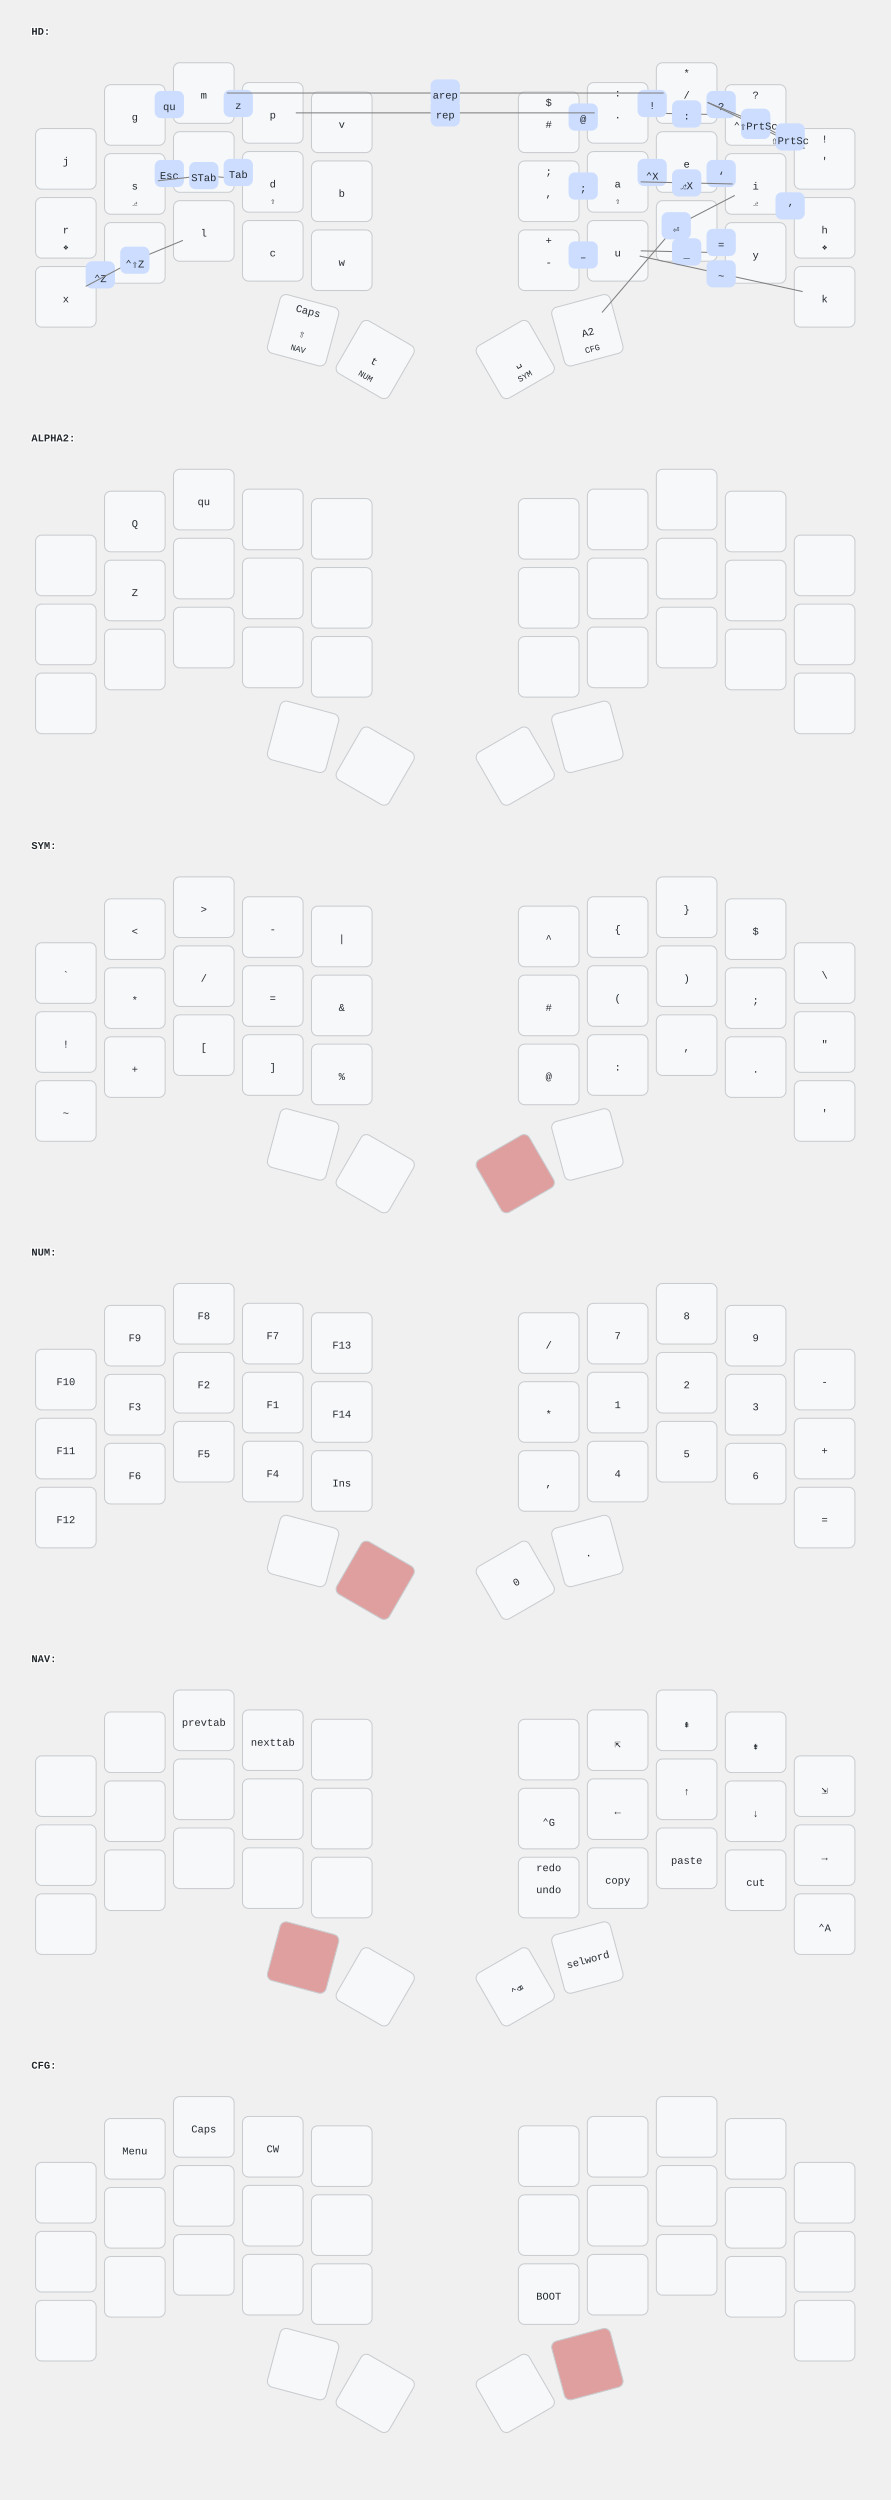
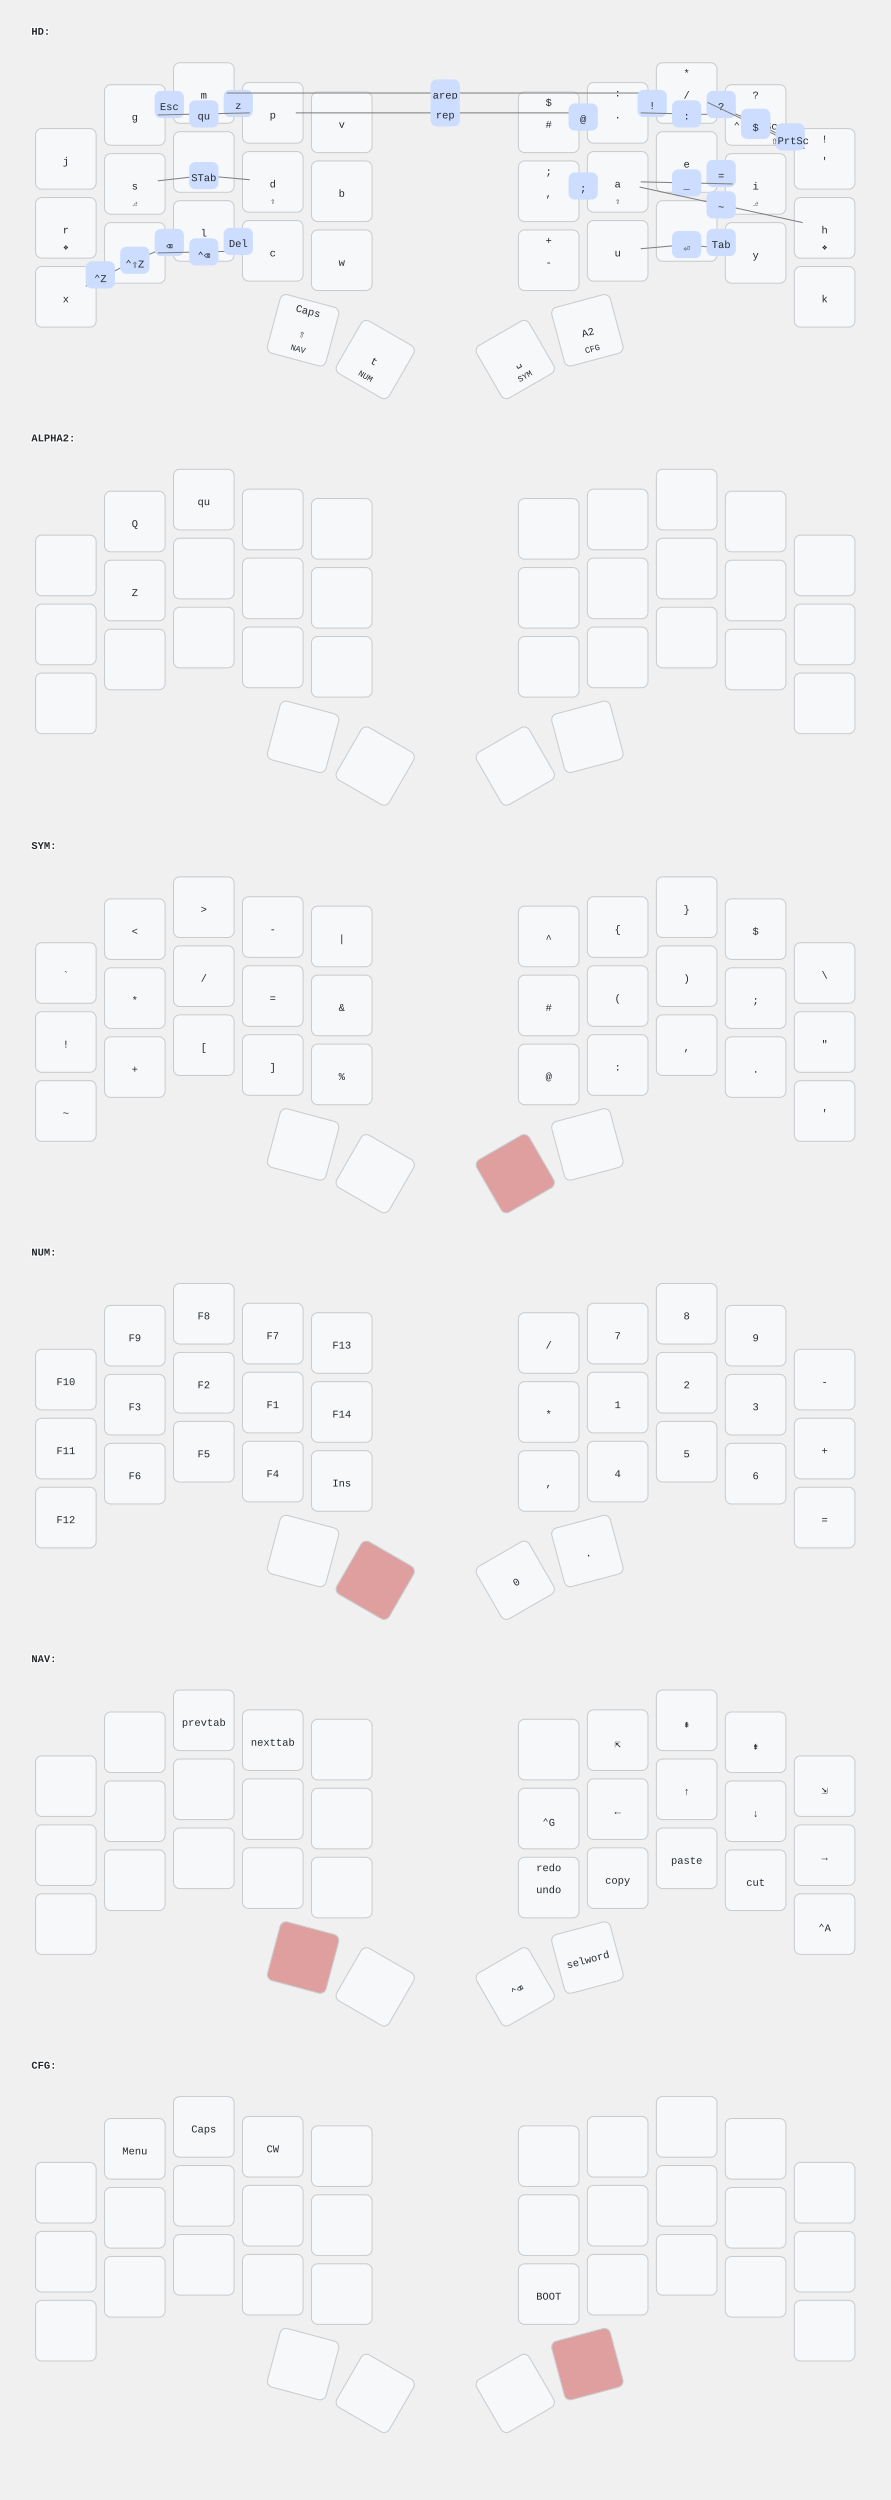
<svg xmlns="http://www.w3.org/2000/svg" width="852" height="2392" viewBox="0 0 852 2392" class="keymap">
  <style>/* inherit to force styles through use tags */
svg path {
    fill: inherit;
}

/* font and background color specifications */
svg.keymap {
    font-family: SFMono-Regular,Consolas,Liberation Mono,Menlo,monospace;
    font-size: 10px;
    font-kerning: normal;
    text-rendering: optimizeLegibility;
    fill: #24292e;
}

/* default key styling */
rect.key {
    fill: #f6f8fa;
    stroke: #c9cccf;
    stroke-width: 1;
}

/* default key side styling, only used is draw_key_sides is set */
rect.side {
    filter: brightness(90%);
}

/* color accent for combo boxes */
rect.combo, rect.combo-separate {
    fill: #cdf;
}

/* color accent for held keys */
rect.held, rect.combo.held {
    fill: #df9f9f;
}

/* color accent for ghost (optional) keys */
rect.ghost, rect.combo.ghost {
    stroke-dasharray: 4, 4;
    stroke-width: 2;
}

text {
    text-anchor: middle;
    dominant-baseline: hanging;
}

/* styling for layer labels */
text.label {
    font-weight: bold;
    text-anchor: start;
    stroke: white;
    stroke-width: 2;
    paint-order: stroke;
}

/* styling for combo tap, and key hold/shifted label text */
text.combo, text.hold, text.shifted {
    font-size: 10px;
}

/* styling for hold label text */
text.hold {
    font-size: 8px;
}

text.hold {
    text-anchor: middle;
    dominant-baseline: auto;
}

text.shifted {
    text-anchor: middle;
    dominant-baseline: hanging;
}

/* styling for hold/shifted label text in combo box */
text.combo.hold, text.combo.shifted {
    font-size: 8px;
}

/* lighter symbol for transparent keys */
text.trans {
    fill: #7b7e81;
}

/* styling for combo dendrons */
path.combo {
    stroke-width: 1;
    stroke: gray;
    fill: none;
}

/* Start Tabler Icons Cleanup */
/* cannot use height/width with glyphs */
.icon-tabler &gt; path {
    fill: inherit;
    stroke: inherit;
    stroke-width: 2;
}
/* hide tabler's default box */
.icon-tabler &gt; path[stroke="none"][fill="none"] {
    visibility: hidden;
}
/* End Tabler Icons Cleanup */
</style>
  <g transform="translate(30, 0)" class="layer-HD">
    <text x="0" y="28" class="label" id="HD">HD:</text>
    <g transform="translate(0, 56)">
      <g transform="translate(33, 96)" class="key keypos-0">
        <rect rx="6" ry="6" x="-29" y="-29" width="58" height="58" class="key" />
        <text x="0" y="0" class="key tap">j</text>
      </g>
      <g transform="translate(99, 54)" class="key keypos-1">
        <rect rx="6" ry="6" x="-29" y="-29" width="58" height="58" class="key" />
        <text x="0" y="0" class="key tap">g</text>
      </g>
      <g transform="translate(165, 33)" class="key keypos-2">
        <rect rx="6" ry="6" x="-29" y="-29" width="58" height="58" class="key" />
        <text x="0" y="0" class="key tap">m</text>
      </g>
      <g transform="translate(231, 52)" class="key keypos-3">
        <rect rx="6" ry="6" x="-29" y="-29" width="58" height="58" class="key" />
        <text x="0" y="0" class="key tap">p</text>
      </g>
      <g transform="translate(297, 61)" class="key keypos-4">
        <rect rx="6" ry="6" x="-29" y="-29" width="58" height="58" class="key" />
        <text x="0" y="0" class="key tap">v</text>
      </g>
      <g transform="translate(495, 61)" class="key keypos-5">
        <rect rx="6" ry="6" x="-29" y="-29" width="58" height="58" class="key" />
        <text x="0" y="0" class="key tap">#</text>
        <text x="0" y="-21" class="key shifted">$</text>
      </g>
      <g transform="translate(561, 52)" class="key keypos-6">
        <rect rx="6" ry="6" x="-29" y="-29" width="58" height="58" class="key" />
        <text x="0" y="0" class="key tap">.</text>
        <text x="0" y="-21" class="key shifted">:</text>
      </g>
      <g transform="translate(627, 33)" class="key keypos-7">
        <rect rx="6" ry="6" x="-29" y="-29" width="58" height="58" class="key" />
        <text x="0" y="0" class="key tap">/</text>
        <text x="0" y="-21" class="key shifted">*</text>
      </g>
      <g transform="translate(693, 54)" class="key keypos-8">
        <rect rx="6" ry="6" x="-29" y="-29" width="58" height="58" class="key" />
        <text x="0" y="0" class="key tap">"</text>
        <text x="0" y="-21" class="key shifted">?</text>
      </g>
      <g transform="translate(759, 96)" class="key keypos-9">
        <rect rx="6" ry="6" x="-29" y="-29" width="58" height="58" class="key" />
        <text x="0" y="0" class="key tap">'</text>
        <text x="0" y="-21" class="key shifted">!</text>
      </g>
      <g transform="translate(33, 162)" class="key keypos-10">
        <rect rx="6" ry="6" x="-29" y="-29" width="58" height="58" class="key" />
        <text x="0" y="0" class="key tap">r</text>
        <text x="0" y="21" class="key hold">❖</text>
      </g>
      <g transform="translate(99, 120)" class="key keypos-11">
        <rect rx="6" ry="6" x="-29" y="-29" width="58" height="58" class="key" />
        <text x="0" y="0" class="key tap">s</text>
        <text x="0" y="21" class="key hold">⎇</text>
      </g>
      <g transform="translate(165, 99)" class="key keypos-12">
        <rect rx="6" ry="6" x="-29" y="-29" width="58" height="58" class="key" />
        <text x="0" y="0" class="key tap">n</text>
        <text x="0" y="21" class="key hold">⌃</text>
      </g>
      <g transform="translate(231, 118)" class="key keypos-13">
        <rect rx="6" ry="6" x="-29" y="-29" width="58" height="58" class="key" />
        <text x="0" y="0" class="key tap">d</text>
        <text x="0" y="21" class="key hold">⇧</text>
      </g>
      <g transform="translate(297, 127)" class="key keypos-14">
        <rect rx="6" ry="6" x="-29" y="-29" width="58" height="58" class="key" />
        <text x="0" y="0" class="key tap">b</text>
      </g>
      <g transform="translate(495, 127)" class="key keypos-15">
        <rect rx="6" ry="6" x="-29" y="-29" width="58" height="58" class="key" />
        <text x="0" y="0" class="key tap">,</text>
        <text x="0" y="-21" class="key shifted">;</text>
      </g>
      <g transform="translate(561, 118)" class="key keypos-16">
        <rect rx="6" ry="6" x="-29" y="-29" width="58" height="58" class="key" />
        <text x="0" y="0" class="key tap">a</text>
        <text x="0" y="21" class="key hold">⇧</text>
      </g>
      <g transform="translate(627, 99)" class="key keypos-17">
        <rect rx="6" ry="6" x="-29" y="-29" width="58" height="58" class="key" />
        <text x="0" y="0" class="key tap">e</text>
        <text x="0" y="21" class="key hold">⌃</text>
      </g>
      <g transform="translate(693, 120)" class="key keypos-18">
        <rect rx="6" ry="6" x="-29" y="-29" width="58" height="58" class="key" />
        <text x="0" y="0" class="key tap">i</text>
        <text x="0" y="21" class="key hold">⎇</text>
      </g>
      <g transform="translate(759, 162)" class="key keypos-19">
        <rect rx="6" ry="6" x="-29" y="-29" width="58" height="58" class="key" />
        <text x="0" y="0" class="key tap">h</text>
        <text x="0" y="21" class="key hold">❖</text>
      </g>
      <g transform="translate(33, 228)" class="key keypos-20">
        <rect rx="6" ry="6" x="-29" y="-29" width="58" height="58" class="key" />
        <text x="0" y="0" class="key tap">x</text>
      </g>
      <g transform="translate(99, 186)" class="key keypos-21">
        <rect rx="6" ry="6" x="-29" y="-29" width="58" height="58" class="key" />
        <text x="0" y="0" class="key tap">f</text>
      </g>
      <g transform="translate(165, 165)" class="key keypos-22">
        <rect rx="6" ry="6" x="-29" y="-29" width="58" height="58" class="key" />
        <text x="0" y="0" class="key tap">l</text>
      </g>
      <g transform="translate(231, 184)" class="key keypos-23">
        <rect rx="6" ry="6" x="-29" y="-29" width="58" height="58" class="key" />
        <text x="0" y="0" class="key tap">c</text>
      </g>
      <g transform="translate(297, 193)" class="key keypos-24">
        <rect rx="6" ry="6" x="-29" y="-29" width="58" height="58" class="key" />
        <text x="0" y="0" class="key tap">w</text>
      </g>
      <g transform="translate(495, 193)" class="key keypos-25">
        <rect rx="6" ry="6" x="-29" y="-29" width="58" height="58" class="key" />
        <text x="0" y="0" class="key tap">-</text>
        <text x="0" y="-21" class="key shifted">+</text>
      </g>
      <g transform="translate(561, 184)" class="key keypos-26">
        <rect rx="6" ry="6" x="-29" y="-29" width="58" height="58" class="key" />
        <text x="0" y="0" class="key tap">u</text>
      </g>
      <g transform="translate(627, 165)" class="key keypos-27">
        <rect rx="6" ry="6" x="-29" y="-29" width="58" height="58" class="key" />
        <text x="0" y="0" class="key tap">o</text>
      </g>
      <g transform="translate(693, 186)" class="key keypos-28">
        <rect rx="6" ry="6" x="-29" y="-29" width="58" height="58" class="key" />
        <text x="0" y="0" class="key tap">y</text>
      </g>
      <g transform="translate(759, 228)" class="key keypos-29">
        <rect rx="6" ry="6" x="-29" y="-29" width="58" height="58" class="key" />
        <text x="0" y="0" class="key tap">k</text>
      </g>
      <g transform="translate(260, 260) rotate(15.0)" class="key keypos-30">
        <rect rx="6" ry="6" x="-29" y="-29" width="58" height="58" class="key" />
        <text x="0" y="0" class="key tap">⇧</text>
        <a href="#NAV">
          <text x="0" y="21" class="key hold layer-activator">NAV</text>
        </a>
        <text x="0" y="-21" class="key shifted">Caps</text>
      </g>
      <g transform="translate(329, 288) rotate(30.0)" class="key keypos-31">
        <rect rx="6" ry="6" x="-29" y="-29" width="58" height="58" class="key" />
        <text x="0" y="0" class="key tap">t</text>
        <a href="#NUM">
          <text x="0" y="21" class="key hold layer-activator">NUM</text>
        </a>
      </g>
      <g transform="translate(463, 288) rotate(-30.0)" class="key keypos-32">
        <rect rx="6" ry="6" x="-29" y="-29" width="58" height="58" class="key" />
        <text x="0" y="0" class="key tap">␣</text>
        <a href="#SYM">
          <text x="0" y="21" class="key hold layer-activator">SYM</text>
        </a>
      </g>
      <g transform="translate(532, 260) rotate(-15.0)" class="key keypos-33">
        <rect rx="6" ry="6" x="-29" y="-29" width="58" height="58" class="key" />
        <text x="0" y="0" class="key tap">A2</text>
        <a href="#CFG">
          <text x="0" y="21" class="key hold layer-activator">CFG</text>
        </a>
      </g>
      <g class="combo combopos-0">
-         <path d="M617,160 l56,-29" class="combo" />
-         <path d="M617,160 l-71,83" class="combo" />
-         <rect rx="6" ry="6" x="603" y="147" width="28" height="26" class="combo" />
-         <text x="617" y="160" class="combo tap">⏎</text>
+         <rect rx="6" ry="6" x="118" y="31" width="28" height="26" class="combo" />
+         <text x="132" y="44" class="combo tap">Esc</text>
      </g>
      <g class="combo combopos-1">
-         <rect rx="6" ry="6" x="118" y="31" width="28" height="26" class="combo" />
-         <text x="132" y="44" class="combo tap">qu</text>
-       </g>
-       <g class="combo combopos-2">
        <rect rx="6" ry="6" x="184" y="30" width="28" height="26" class="combo" />
        <text x="198" y="43" class="combo tap">z</text>
      </g>
+       <g class="combo combopos-2">
+         <path d="M165,53 l-44,1" class="combo" />
+         <path d="M165,53 l44,-1" class="combo" />
+         <rect rx="6" ry="6" x="151" y="40" width="28" height="26" class="combo" />
+         <text x="165" y="53" class="combo tap">qu</text>
+       </g>
      <g class="combo combopos-3">
-         <rect rx="6" ry="6" x="118" y="97" width="28" height="26" class="combo" />
-         <text x="132" y="110" class="combo tap">Esc</text>
+         <path d="M396,33 l-209,0" class="combo" />
+         <path d="M396,33 l209,0" class="combo" />
+         <rect rx="6" ry="6" x="382" y="20" width="28" height="26" class="combo" />
+         <text x="396" y="33" class="combo tap">arep</text>
      </g>
      <g class="combo combopos-4">
+         <path d="M396,52 l-143,0" class="combo" />
+         <path d="M396,52 l143,0" class="combo" />
+         <rect rx="6" ry="6" x="382" y="39" width="28" height="26" class="combo" />
+         <text x="396" y="52" class="combo tap">rep</text>
+       </g>
+       <g class="combo combopos-5">
+         <rect rx="6" ry="6" x="514" y="43" width="28" height="26" class="combo" />
+         <text x="528" y="56" class="combo tap">@</text>
+       </g>
+       <g class="combo combopos-6">
+         <rect rx="6" ry="6" x="580" y="30" width="28" height="26" class="combo" />
+         <text x="594" y="43" class="combo tap">!</text>
+       </g>
+       <g class="combo combopos-7">
+         <path d="M627,53 l-44,-1" class="combo" />
+         <path d="M627,53 l44,1" class="combo" />
+         <rect rx="6" ry="6" x="613" y="40" width="28" height="26" class="combo" />
+         <text x="627" y="53" class="combo tap">:</text>
+       </g>
+       <g class="combo combopos-8">
+         <path d="M693,61 l-46,-19" class="combo" />
+         <path d="M693,61 l47,25" class="combo" />
+         <rect rx="6" ry="6" x="679" y="48" width="28" height="26" class="combo" />
+         <text x="693" y="61" class="combo tap">⌃⇧PrtSc</text>
+       </g>
+       <g class="combo combopos-9">
+         <rect rx="6" ry="6" x="646" y="31" width="28" height="26" class="combo" />
+         <text x="660" y="44" class="combo tap">?</text>
+       </g>
+       <g class="combo combopos-10">
+         <path d="M693,64 l-46,-22" class="combo" />
+         <path d="M693,64 l46,22" class="combo" />
+         <rect rx="6" ry="6" x="679" y="51" width="28" height="26" class="combo" />
+         <text x="693" y="64" class="combo tap">$</text>
+       </g>
+       <g class="combo combopos-11">
+         <rect rx="6" ry="6" x="712" y="62" width="28" height="26" class="combo" />
+         <text x="726" y="75" class="combo tap">⇧PrtSc</text>
+       </g>
+       <g class="combo combopos-12">
        <path d="M165,112 l-44,5" class="combo" />
        <path d="M165,112 l44,4" class="combo" />
        <rect rx="6" ry="6" x="151" y="99" width="28" height="26" class="combo" />
        <text x="165" y="112" class="combo tap">STab</text>
      </g>
-       <g class="combo combopos-5">
-         <rect rx="6" ry="6" x="184" y="96" width="28" height="26" class="combo" />
-         <text x="198" y="109" class="combo tap">Tab</text>
-       </g>
-       <g class="combo combopos-6">
-         <path d="M627,185 l-44,-1" class="combo" />
-         <path d="M627,185 l44,1" class="combo" />
-         <rect rx="6" ry="6" x="613" y="172" width="28" height="26" class="combo" />
-         <text x="627" y="185" class="combo tap">_</text>
-       </g>
-       <g class="combo combopos-7">
-         <path d="M660,206 l-78,-17" class="combo" />
-         <path d="M660,206 l78,17" class="combo" />
-         <rect rx="6" ry="6" x="646" y="193" width="28" height="26" class="combo" />
-         <text x="660" y="206" class="combo tap">~</text>
-       </g>
-       <g class="combo combopos-8">
+       <g class="combo combopos-13">
        <rect rx="6" ry="6" x="514" y="109" width="28" height="26" class="combo" />
        <text x="528" y="122" class="combo tap">;</text>
      </g>
-       <g class="combo combopos-9">
-         <path d="M627,53 l-44,-1" class="combo" />
-         <path d="M627,53 l44,1" class="combo" />
-         <rect rx="6" ry="6" x="613" y="40" width="28" height="26" class="combo" />
-         <text x="627" y="53" class="combo tap">:</text>
-       </g>
-       <g class="combo combopos-10">
-         <rect rx="6" ry="6" x="580" y="30" width="28" height="26" class="combo" />
-         <text x="594" y="43" class="combo tap">!</text>
-       </g>
-       <g class="combo combopos-11">
-         <rect rx="6" ry="6" x="646" y="31" width="28" height="26" class="combo" />
-         <text x="660" y="44" class="combo tap">?</text>
-       </g>
-       <g class="combo combopos-12">
-         <path d="M693,64 l-46,-22" class="combo" />
-         <path d="M693,64 l46,22" class="combo" />
-         <rect rx="6" ry="6" x="679" y="51" width="28" height="26" class="combo" />
-         <text x="693" y="64" class="combo tap">$</text>
-       </g>
-       <g class="combo combopos-13">
-         <rect rx="6" ry="6" x="646" y="163" width="28" height="26" class="combo" />
-         <text x="660" y="176" class="combo tap">=</text>
-       </g>
      <g class="combo combopos-14">
-         <rect rx="6" ry="6" x="514" y="43" width="28" height="26" class="combo" />
-         <text x="528" y="56" class="combo tap">@</text>
+         <rect rx="6" ry="6" x="646" y="97" width="28" height="26" class="combo" />
+         <text x="660" y="110" class="combo tap">=</text>
      </g>
      <g class="combo combopos-15">
-         <rect rx="6" ry="6" x="514" y="175" width="28" height="26" class="combo" />
-         <text x="528" y="188" class="combo tap">–</text>
-       </g>
-       <g class="combo combopos-16">
-         <rect rx="6" ry="6" x="646" y="97" width="28" height="26" class="combo" />
-         <text x="660" y="110" class="combo tap">‘</text>
-       </g>
-       <g class="combo combopos-17">
-         <rect rx="6" ry="6" x="712" y="128" width="28" height="26" class="combo" />
-         <text x="726" y="141" class="combo tap">’</text>
-       </g>
-       <g class="combo combopos-18">
-         <path d="M396,52 l-143,0" class="combo" />
-         <path d="M396,52 l143,0" class="combo" />
-         <rect rx="6" ry="6" x="382" y="39" width="28" height="26" class="combo" />
-         <text x="396" y="52" class="combo tap">rep</text>
-       </g>
-       <g class="combo combopos-19">
-         <path d="M396,33 l-209,0" class="combo" />
-         <path d="M396,33 l209,0" class="combo" />
-         <rect rx="6" ry="6" x="382" y="20" width="28" height="26" class="combo" />
-         <text x="396" y="33" class="combo tap">arep</text>
-       </g>
-       <g class="combo combopos-20">
-         <rect rx="6" ry="6" x="580" y="96" width="28" height="26" class="combo" />
-         <text x="594" y="109" class="combo tap">⌃X</text>
-       </g>
-       <g class="combo combopos-21">
        <path d="M627,119 l-44,-1" class="combo" />
        <path d="M627,119 l44,1" class="combo" />
        <rect rx="6" ry="6" x="613" y="106" width="28" height="26" class="combo" />
-         <text x="627" y="119" class="combo tap">⎇X</text>
-       </g>
-       <g class="combo combopos-22">
-         <rect rx="6" ry="6" x="52" y="194" width="28" height="26" class="combo" />
-         <text x="66" y="207" class="combo tap">⌃Z</text>
-       </g>
-       <g class="combo combopos-23">
+         <text x="627" y="119" class="combo tap">_</text>
+       </g>
+       <g class="combo combopos-16">
+         <path d="M660,140 l-78,-17" class="combo" />
+         <path d="M660,140 l78,17" class="combo" />
+         <rect rx="6" ry="6" x="646" y="127" width="28" height="26" class="combo" />
+         <text x="660" y="140" class="combo tap">~</text>
+       </g>
+       <g class="combo combopos-17">
        <path d="M99,193 l-47,25" class="combo" />
        <path d="M99,193 l46,-19" class="combo" />
        <rect rx="6" ry="6" x="85" y="180" width="28" height="26" class="combo" />
        <text x="99" y="193" class="combo tap">⌃⇧Z</text>
      </g>
-       <g class="combo combopos-24">
-         <path d="M693,61 l-46,-19" class="combo" />
-         <path d="M693,61 l47,25" class="combo" />
-         <rect rx="6" ry="6" x="679" y="48" width="28" height="26" class="combo" />
-         <text x="693" y="61" class="combo tap">⌃⇧PrtSc</text>
-       </g>
-       <g class="combo combopos-25">
-         <rect rx="6" ry="6" x="712" y="62" width="28" height="26" class="combo" />
-         <text x="726" y="75" class="combo tap">⇧PrtSc</text>
+       <g class="combo combopos-18">
+         <rect rx="6" ry="6" x="52" y="194" width="28" height="26" class="combo" />
+         <text x="66" y="207" class="combo tap">⌃Z</text>
+       </g>
+       <g class="combo combopos-19">
+         <rect rx="6" ry="6" x="118" y="163" width="28" height="26" class="combo" />
+         <text x="132" y="176" class="combo tap">⌫</text>
+       </g>
+       <g class="combo combopos-20">
+         <path d="M165,185 l-44,1" class="combo" />
+         <path d="M165,185 l44,-1" class="combo" />
+         <rect rx="6" ry="6" x="151" y="172" width="28" height="26" class="combo" />
+         <text x="165" y="185" class="combo tap">⌃⌫</text>
+       </g>
+       <g class="combo combopos-21">
+         <rect rx="6" ry="6" x="184" y="162" width="28" height="26" class="combo" />
+         <text x="198" y="175" class="combo tap">Del</text>
+       </g>
+       <g class="combo combopos-22">
+         <path d="M627,178 l-44,4" class="combo" />
+         <path d="M627,178 l44,5" class="combo" />
+         <rect rx="6" ry="6" x="613" y="165" width="28" height="26" class="combo" />
+         <text x="627" y="178" class="combo tap">⏎</text>
+       </g>
+       <g class="combo combopos-23">
+         <rect rx="6" ry="6" x="646" y="163" width="28" height="26" class="combo" />
+         <text x="660" y="176" class="combo tap">Tab</text>
      </g>
    </g>
  </g>
  <g transform="translate(30, 389)" class="layer-ALPHA2">
    <text x="0" y="28" class="label" id="ALPHA2">ALPHA2:</text>
    <g transform="translate(0, 56)">
      <g transform="translate(33, 96)" class="key keypos-0">
        <rect rx="6" ry="6" x="-29" y="-29" width="58" height="58" class="key" />
      </g>
      <g transform="translate(99, 54)" class="key keypos-1">
        <rect rx="6" ry="6" x="-29" y="-29" width="58" height="58" class="key" />
        <text x="0" y="0" class="key tap">Q</text>
      </g>
      <g transform="translate(165, 33)" class="key keypos-2">
        <rect rx="6" ry="6" x="-29" y="-29" width="58" height="58" class="key" />
        <text x="0" y="0" class="key tap">qu</text>
      </g>
      <g transform="translate(231, 52)" class="key keypos-3">
        <rect rx="6" ry="6" x="-29" y="-29" width="58" height="58" class="key" />
      </g>
      <g transform="translate(297, 61)" class="key keypos-4">
        <rect rx="6" ry="6" x="-29" y="-29" width="58" height="58" class="key" />
      </g>
      <g transform="translate(495, 61)" class="key keypos-5">
        <rect rx="6" ry="6" x="-29" y="-29" width="58" height="58" class="key" />
      </g>
      <g transform="translate(561, 52)" class="key keypos-6">
        <rect rx="6" ry="6" x="-29" y="-29" width="58" height="58" class="key" />
      </g>
      <g transform="translate(627, 33)" class="key keypos-7">
        <rect rx="6" ry="6" x="-29" y="-29" width="58" height="58" class="key" />
      </g>
      <g transform="translate(693, 54)" class="key keypos-8">
        <rect rx="6" ry="6" x="-29" y="-29" width="58" height="58" class="key" />
      </g>
      <g transform="translate(759, 96)" class="key keypos-9">
        <rect rx="6" ry="6" x="-29" y="-29" width="58" height="58" class="key" />
      </g>
      <g transform="translate(33, 162)" class="key keypos-10">
        <rect rx="6" ry="6" x="-29" y="-29" width="58" height="58" class="key" />
      </g>
      <g transform="translate(99, 120)" class="key keypos-11">
        <rect rx="6" ry="6" x="-29" y="-29" width="58" height="58" class="key" />
        <text x="0" y="0" class="key tap">Z</text>
      </g>
      <g transform="translate(165, 99)" class="key keypos-12">
        <rect rx="6" ry="6" x="-29" y="-29" width="58" height="58" class="key" />
      </g>
      <g transform="translate(231, 118)" class="key keypos-13">
        <rect rx="6" ry="6" x="-29" y="-29" width="58" height="58" class="key" />
      </g>
      <g transform="translate(297, 127)" class="key keypos-14">
        <rect rx="6" ry="6" x="-29" y="-29" width="58" height="58" class="key" />
      </g>
      <g transform="translate(495, 127)" class="key keypos-15">
        <rect rx="6" ry="6" x="-29" y="-29" width="58" height="58" class="key" />
      </g>
      <g transform="translate(561, 118)" class="key keypos-16">
        <rect rx="6" ry="6" x="-29" y="-29" width="58" height="58" class="key" />
      </g>
      <g transform="translate(627, 99)" class="key keypos-17">
        <rect rx="6" ry="6" x="-29" y="-29" width="58" height="58" class="key" />
      </g>
      <g transform="translate(693, 120)" class="key keypos-18">
        <rect rx="6" ry="6" x="-29" y="-29" width="58" height="58" class="key" />
      </g>
      <g transform="translate(759, 162)" class="key keypos-19">
        <rect rx="6" ry="6" x="-29" y="-29" width="58" height="58" class="key" />
      </g>
      <g transform="translate(33, 228)" class="key keypos-20">
        <rect rx="6" ry="6" x="-29" y="-29" width="58" height="58" class="key" />
      </g>
      <g transform="translate(99, 186)" class="key keypos-21">
        <rect rx="6" ry="6" x="-29" y="-29" width="58" height="58" class="key" />
      </g>
      <g transform="translate(165, 165)" class="key keypos-22">
        <rect rx="6" ry="6" x="-29" y="-29" width="58" height="58" class="key" />
      </g>
      <g transform="translate(231, 184)" class="key keypos-23">
        <rect rx="6" ry="6" x="-29" y="-29" width="58" height="58" class="key" />
      </g>
      <g transform="translate(297, 193)" class="key keypos-24">
        <rect rx="6" ry="6" x="-29" y="-29" width="58" height="58" class="key" />
      </g>
      <g transform="translate(495, 193)" class="key keypos-25">
        <rect rx="6" ry="6" x="-29" y="-29" width="58" height="58" class="key" />
      </g>
      <g transform="translate(561, 184)" class="key keypos-26">
        <rect rx="6" ry="6" x="-29" y="-29" width="58" height="58" class="key" />
      </g>
      <g transform="translate(627, 165)" class="key keypos-27">
        <rect rx="6" ry="6" x="-29" y="-29" width="58" height="58" class="key" />
      </g>
      <g transform="translate(693, 186)" class="key keypos-28">
        <rect rx="6" ry="6" x="-29" y="-29" width="58" height="58" class="key" />
      </g>
      <g transform="translate(759, 228)" class="key keypos-29">
        <rect rx="6" ry="6" x="-29" y="-29" width="58" height="58" class="key" />
      </g>
      <g transform="translate(260, 260) rotate(15.0)" class="key keypos-30">
        <rect rx="6" ry="6" x="-29" y="-29" width="58" height="58" class="key" />
      </g>
      <g transform="translate(329, 288) rotate(30.0)" class="key keypos-31">
        <rect rx="6" ry="6" x="-29" y="-29" width="58" height="58" class="key" />
      </g>
      <g transform="translate(463, 288) rotate(-30.0)" class="key keypos-32">
        <rect rx="6" ry="6" x="-29" y="-29" width="58" height="58" class="key" />
      </g>
      <g transform="translate(532, 260) rotate(-15.0)" class="key keypos-33">
        <rect rx="6" ry="6" x="-29" y="-29" width="58" height="58" class="key" />
      </g>
    </g>
  </g>
  <g transform="translate(30, 779)" class="layer-SYM">
    <text x="0" y="28" class="label" id="SYM">SYM:</text>
    <g transform="translate(0, 56)">
      <g transform="translate(33, 96)" class="key keypos-0">
        <rect rx="6" ry="6" x="-29" y="-29" width="58" height="58" class="key" />
        <text x="0" y="0" class="key tap">`</text>
      </g>
      <g transform="translate(99, 54)" class="key keypos-1">
        <rect rx="6" ry="6" x="-29" y="-29" width="58" height="58" class="key" />
        <text x="0" y="0" class="key tap">&lt;</text>
      </g>
      <g transform="translate(165, 33)" class="key keypos-2">
        <rect rx="6" ry="6" x="-29" y="-29" width="58" height="58" class="key" />
        <text x="0" y="0" class="key tap">&gt;</text>
      </g>
      <g transform="translate(231, 52)" class="key keypos-3">
        <rect rx="6" ry="6" x="-29" y="-29" width="58" height="58" class="key" />
        <text x="0" y="0" class="key tap">-</text>
      </g>
      <g transform="translate(297, 61)" class="key keypos-4">
        <rect rx="6" ry="6" x="-29" y="-29" width="58" height="58" class="key" />
        <text x="0" y="0" class="key tap">|</text>
      </g>
      <g transform="translate(495, 61)" class="key keypos-5">
        <rect rx="6" ry="6" x="-29" y="-29" width="58" height="58" class="key" />
        <text x="0" y="0" class="key tap">^</text>
      </g>
      <g transform="translate(561, 52)" class="key keypos-6">
        <rect rx="6" ry="6" x="-29" y="-29" width="58" height="58" class="key" />
        <text x="0" y="0" class="key tap">{</text>
      </g>
      <g transform="translate(627, 33)" class="key keypos-7">
        <rect rx="6" ry="6" x="-29" y="-29" width="58" height="58" class="key" />
        <text x="0" y="0" class="key tap">}</text>
      </g>
      <g transform="translate(693, 54)" class="key keypos-8">
        <rect rx="6" ry="6" x="-29" y="-29" width="58" height="58" class="key" />
        <text x="0" y="0" class="key tap">$</text>
      </g>
      <g transform="translate(759, 96)" class="key keypos-9">
        <rect rx="6" ry="6" x="-29" y="-29" width="58" height="58" class="key" />
        <text x="0" y="0" class="key tap">\</text>
      </g>
      <g transform="translate(33, 162)" class="key keypos-10">
        <rect rx="6" ry="6" x="-29" y="-29" width="58" height="58" class="key" />
        <text x="0" y="0" class="key tap">!</text>
      </g>
      <g transform="translate(99, 120)" class="key keypos-11">
        <rect rx="6" ry="6" x="-29" y="-29" width="58" height="58" class="key" />
        <text x="0" y="0" class="key tap">*</text>
      </g>
      <g transform="translate(165, 99)" class="key keypos-12">
        <rect rx="6" ry="6" x="-29" y="-29" width="58" height="58" class="key" />
        <text x="0" y="0" class="key tap">/</text>
      </g>
      <g transform="translate(231, 118)" class="key keypos-13">
        <rect rx="6" ry="6" x="-29" y="-29" width="58" height="58" class="key" />
        <text x="0" y="0" class="key tap">=</text>
      </g>
      <g transform="translate(297, 127)" class="key keypos-14">
        <rect rx="6" ry="6" x="-29" y="-29" width="58" height="58" class="key" />
        <text x="0" y="0" class="key tap">&amp;</text>
      </g>
      <g transform="translate(495, 127)" class="key keypos-15">
        <rect rx="6" ry="6" x="-29" y="-29" width="58" height="58" class="key" />
        <text x="0" y="0" class="key tap">#</text>
      </g>
      <g transform="translate(561, 118)" class="key keypos-16">
        <rect rx="6" ry="6" x="-29" y="-29" width="58" height="58" class="key" />
        <text x="0" y="0" class="key tap">(</text>
      </g>
      <g transform="translate(627, 99)" class="key keypos-17">
        <rect rx="6" ry="6" x="-29" y="-29" width="58" height="58" class="key" />
        <text x="0" y="0" class="key tap">)</text>
      </g>
      <g transform="translate(693, 120)" class="key keypos-18">
        <rect rx="6" ry="6" x="-29" y="-29" width="58" height="58" class="key" />
        <text x="0" y="0" class="key tap">;</text>
      </g>
      <g transform="translate(759, 162)" class="key keypos-19">
        <rect rx="6" ry="6" x="-29" y="-29" width="58" height="58" class="key" />
        <text x="0" y="0" class="key tap">"</text>
      </g>
      <g transform="translate(33, 228)" class="key keypos-20">
        <rect rx="6" ry="6" x="-29" y="-29" width="58" height="58" class="key" />
        <text x="0" y="0" class="key tap">~</text>
      </g>
      <g transform="translate(99, 186)" class="key keypos-21">
        <rect rx="6" ry="6" x="-29" y="-29" width="58" height="58" class="key" />
        <text x="0" y="0" class="key tap">+</text>
      </g>
      <g transform="translate(165, 165)" class="key keypos-22">
        <rect rx="6" ry="6" x="-29" y="-29" width="58" height="58" class="key" />
        <text x="0" y="0" class="key tap">[</text>
      </g>
      <g transform="translate(231, 184)" class="key keypos-23">
        <rect rx="6" ry="6" x="-29" y="-29" width="58" height="58" class="key" />
        <text x="0" y="0" class="key tap">]</text>
      </g>
      <g transform="translate(297, 193)" class="key keypos-24">
        <rect rx="6" ry="6" x="-29" y="-29" width="58" height="58" class="key" />
        <text x="0" y="0" class="key tap">%</text>
      </g>
      <g transform="translate(495, 193)" class="key keypos-25">
        <rect rx="6" ry="6" x="-29" y="-29" width="58" height="58" class="key" />
        <text x="0" y="0" class="key tap">@</text>
      </g>
      <g transform="translate(561, 184)" class="key keypos-26">
        <rect rx="6" ry="6" x="-29" y="-29" width="58" height="58" class="key" />
        <text x="0" y="0" class="key tap">:</text>
      </g>
      <g transform="translate(627, 165)" class="key keypos-27">
        <rect rx="6" ry="6" x="-29" y="-29" width="58" height="58" class="key" />
        <text x="0" y="0" class="key tap">,</text>
      </g>
      <g transform="translate(693, 186)" class="key keypos-28">
        <rect rx="6" ry="6" x="-29" y="-29" width="58" height="58" class="key" />
        <text x="0" y="0" class="key tap">.</text>
      </g>
      <g transform="translate(759, 228)" class="key keypos-29">
        <rect rx="6" ry="6" x="-29" y="-29" width="58" height="58" class="key" />
        <text x="0" y="0" class="key tap">'</text>
      </g>
      <g transform="translate(260, 260) rotate(15.0)" class="key keypos-30">
        <rect rx="6" ry="6" x="-29" y="-29" width="58" height="58" class="key" />
      </g>
      <g transform="translate(329, 288) rotate(30.0)" class="key keypos-31">
        <rect rx="6" ry="6" x="-29" y="-29" width="58" height="58" class="key" />
      </g>
      <g transform="translate(463, 288) rotate(-30.0)" class="key held keypos-32">
        <rect rx="6" ry="6" x="-29" y="-29" width="58" height="58" class="key held" />
      </g>
      <g transform="translate(532, 260) rotate(-15.0)" class="key keypos-33">
        <rect rx="6" ry="6" x="-29" y="-29" width="58" height="58" class="key" />
      </g>
    </g>
  </g>
  <g transform="translate(30, 1168)" class="layer-NUM">
    <text x="0" y="28" class="label" id="NUM">NUM:</text>
    <g transform="translate(0, 56)">
      <g transform="translate(33, 96)" class="key keypos-0">
        <rect rx="6" ry="6" x="-29" y="-29" width="58" height="58" class="key" />
        <text x="0" y="0" class="key tap">F10</text>
      </g>
      <g transform="translate(99, 54)" class="key keypos-1">
        <rect rx="6" ry="6" x="-29" y="-29" width="58" height="58" class="key" />
        <text x="0" y="0" class="key tap">F9</text>
      </g>
      <g transform="translate(165, 33)" class="key keypos-2">
        <rect rx="6" ry="6" x="-29" y="-29" width="58" height="58" class="key" />
        <text x="0" y="0" class="key tap">F8</text>
      </g>
      <g transform="translate(231, 52)" class="key keypos-3">
        <rect rx="6" ry="6" x="-29" y="-29" width="58" height="58" class="key" />
        <text x="0" y="0" class="key tap">F7</text>
      </g>
      <g transform="translate(297, 61)" class="key keypos-4">
        <rect rx="6" ry="6" x="-29" y="-29" width="58" height="58" class="key" />
        <text x="0" y="0" class="key tap">F13</text>
      </g>
      <g transform="translate(495, 61)" class="key keypos-5">
        <rect rx="6" ry="6" x="-29" y="-29" width="58" height="58" class="key" />
        <text x="0" y="0" class="key tap">/</text>
      </g>
      <g transform="translate(561, 52)" class="key keypos-6">
        <rect rx="6" ry="6" x="-29" y="-29" width="58" height="58" class="key" />
        <text x="0" y="0" class="key tap">7</text>
      </g>
      <g transform="translate(627, 33)" class="key keypos-7">
        <rect rx="6" ry="6" x="-29" y="-29" width="58" height="58" class="key" />
        <text x="0" y="0" class="key tap">8</text>
      </g>
      <g transform="translate(693, 54)" class="key keypos-8">
        <rect rx="6" ry="6" x="-29" y="-29" width="58" height="58" class="key" />
        <text x="0" y="0" class="key tap">9</text>
      </g>
      <g transform="translate(759, 96)" class="key keypos-9">
        <rect rx="6" ry="6" x="-29" y="-29" width="58" height="58" class="key" />
        <text x="0" y="0" class="key tap">-</text>
      </g>
      <g transform="translate(33, 162)" class="key keypos-10">
        <rect rx="6" ry="6" x="-29" y="-29" width="58" height="58" class="key" />
        <text x="0" y="0" class="key tap">F11</text>
      </g>
      <g transform="translate(99, 120)" class="key keypos-11">
        <rect rx="6" ry="6" x="-29" y="-29" width="58" height="58" class="key" />
        <text x="0" y="0" class="key tap">F3</text>
      </g>
      <g transform="translate(165, 99)" class="key keypos-12">
        <rect rx="6" ry="6" x="-29" y="-29" width="58" height="58" class="key" />
        <text x="0" y="0" class="key tap">F2</text>
      </g>
      <g transform="translate(231, 118)" class="key keypos-13">
        <rect rx="6" ry="6" x="-29" y="-29" width="58" height="58" class="key" />
        <text x="0" y="0" class="key tap">F1</text>
      </g>
      <g transform="translate(297, 127)" class="key keypos-14">
        <rect rx="6" ry="6" x="-29" y="-29" width="58" height="58" class="key" />
        <text x="0" y="0" class="key tap">F14</text>
      </g>
      <g transform="translate(495, 127)" class="key keypos-15">
        <rect rx="6" ry="6" x="-29" y="-29" width="58" height="58" class="key" />
        <text x="0" y="0" class="key tap">*</text>
      </g>
      <g transform="translate(561, 118)" class="key keypos-16">
        <rect rx="6" ry="6" x="-29" y="-29" width="58" height="58" class="key" />
        <text x="0" y="0" class="key tap">1</text>
      </g>
      <g transform="translate(627, 99)" class="key keypos-17">
        <rect rx="6" ry="6" x="-29" y="-29" width="58" height="58" class="key" />
        <text x="0" y="0" class="key tap">2</text>
      </g>
      <g transform="translate(693, 120)" class="key keypos-18">
        <rect rx="6" ry="6" x="-29" y="-29" width="58" height="58" class="key" />
        <text x="0" y="0" class="key tap">3</text>
      </g>
      <g transform="translate(759, 162)" class="key keypos-19">
        <rect rx="6" ry="6" x="-29" y="-29" width="58" height="58" class="key" />
        <text x="0" y="0" class="key tap">+</text>
      </g>
      <g transform="translate(33, 228)" class="key keypos-20">
        <rect rx="6" ry="6" x="-29" y="-29" width="58" height="58" class="key" />
        <text x="0" y="0" class="key tap">F12</text>
      </g>
      <g transform="translate(99, 186)" class="key keypos-21">
        <rect rx="6" ry="6" x="-29" y="-29" width="58" height="58" class="key" />
        <text x="0" y="0" class="key tap">F6</text>
      </g>
      <g transform="translate(165, 165)" class="key keypos-22">
        <rect rx="6" ry="6" x="-29" y="-29" width="58" height="58" class="key" />
        <text x="0" y="0" class="key tap">F5</text>
      </g>
      <g transform="translate(231, 184)" class="key keypos-23">
        <rect rx="6" ry="6" x="-29" y="-29" width="58" height="58" class="key" />
        <text x="0" y="0" class="key tap">F4</text>
      </g>
      <g transform="translate(297, 193)" class="key keypos-24">
        <rect rx="6" ry="6" x="-29" y="-29" width="58" height="58" class="key" />
        <text x="0" y="0" class="key tap">Ins</text>
      </g>
      <g transform="translate(495, 193)" class="key keypos-25">
        <rect rx="6" ry="6" x="-29" y="-29" width="58" height="58" class="key" />
        <text x="0" y="0" class="key tap">,</text>
      </g>
      <g transform="translate(561, 184)" class="key keypos-26">
        <rect rx="6" ry="6" x="-29" y="-29" width="58" height="58" class="key" />
        <text x="0" y="0" class="key tap">4</text>
      </g>
      <g transform="translate(627, 165)" class="key keypos-27">
        <rect rx="6" ry="6" x="-29" y="-29" width="58" height="58" class="key" />
        <text x="0" y="0" class="key tap">5</text>
      </g>
      <g transform="translate(693, 186)" class="key keypos-28">
        <rect rx="6" ry="6" x="-29" y="-29" width="58" height="58" class="key" />
        <text x="0" y="0" class="key tap">6</text>
      </g>
      <g transform="translate(759, 228)" class="key keypos-29">
        <rect rx="6" ry="6" x="-29" y="-29" width="58" height="58" class="key" />
        <text x="0" y="0" class="key tap">=</text>
      </g>
      <g transform="translate(260, 260) rotate(15.0)" class="key keypos-30">
        <rect rx="6" ry="6" x="-29" y="-29" width="58" height="58" class="key" />
      </g>
      <g transform="translate(329, 288) rotate(30.0)" class="key held keypos-31">
        <rect rx="6" ry="6" x="-29" y="-29" width="58" height="58" class="key held" />
      </g>
      <g transform="translate(463, 288) rotate(-30.0)" class="key keypos-32">
        <rect rx="6" ry="6" x="-29" y="-29" width="58" height="58" class="key" />
        <text x="0" y="0" class="key tap">0</text>
      </g>
      <g transform="translate(532, 260) rotate(-15.0)" class="key keypos-33">
        <rect rx="6" ry="6" x="-29" y="-29" width="58" height="58" class="key" />
        <text x="0" y="0" class="key tap">.</text>
      </g>
    </g>
  </g>
  <g transform="translate(30, 1557)" class="layer-NAV">
    <text x="0" y="28" class="label" id="NAV">NAV:</text>
    <g transform="translate(0, 56)">
      <g transform="translate(33, 96)" class="key keypos-0">
        <rect rx="6" ry="6" x="-29" y="-29" width="58" height="58" class="key" />
      </g>
      <g transform="translate(99, 54)" class="key keypos-1">
        <rect rx="6" ry="6" x="-29" y="-29" width="58" height="58" class="key" />
      </g>
      <g transform="translate(165, 33)" class="key keypos-2">
        <rect rx="6" ry="6" x="-29" y="-29" width="58" height="58" class="key" />
        <text x="0" y="0" class="key tap">prevtab</text>
      </g>
      <g transform="translate(231, 52)" class="key keypos-3">
        <rect rx="6" ry="6" x="-29" y="-29" width="58" height="58" class="key" />
        <text x="0" y="0" class="key tap">nexttab</text>
      </g>
      <g transform="translate(297, 61)" class="key keypos-4">
        <rect rx="6" ry="6" x="-29" y="-29" width="58" height="58" class="key" />
      </g>
      <g transform="translate(495, 61)" class="key keypos-5">
        <rect rx="6" ry="6" x="-29" y="-29" width="58" height="58" class="key" />
      </g>
      <g transform="translate(561, 52)" class="key keypos-6">
        <rect rx="6" ry="6" x="-29" y="-29" width="58" height="58" class="key" />
        <text x="0" y="0" class="key tap">⇱</text>
      </g>
      <g transform="translate(627, 33)" class="key keypos-7">
        <rect rx="6" ry="6" x="-29" y="-29" width="58" height="58" class="key" />
        <text x="0" y="0" class="key tap">⇞</text>
      </g>
      <g transform="translate(693, 54)" class="key keypos-8">
        <rect rx="6" ry="6" x="-29" y="-29" width="58" height="58" class="key" />
        <text x="0" y="0" class="key tap">⇟</text>
      </g>
      <g transform="translate(759, 96)" class="key keypos-9">
        <rect rx="6" ry="6" x="-29" y="-29" width="58" height="58" class="key" />
        <text x="0" y="0" class="key tap">⇲</text>
      </g>
      <g transform="translate(33, 162)" class="key keypos-10">
        <rect rx="6" ry="6" x="-29" y="-29" width="58" height="58" class="key" />
      </g>
      <g transform="translate(99, 120)" class="key keypos-11">
        <rect rx="6" ry="6" x="-29" y="-29" width="58" height="58" class="key" />
      </g>
      <g transform="translate(165, 99)" class="key keypos-12">
        <rect rx="6" ry="6" x="-29" y="-29" width="58" height="58" class="key" />
      </g>
      <g transform="translate(231, 118)" class="key keypos-13">
        <rect rx="6" ry="6" x="-29" y="-29" width="58" height="58" class="key" />
      </g>
      <g transform="translate(297, 127)" class="key keypos-14">
        <rect rx="6" ry="6" x="-29" y="-29" width="58" height="58" class="key" />
      </g>
      <g transform="translate(495, 127)" class="key keypos-15">
        <rect rx="6" ry="6" x="-29" y="-29" width="58" height="58" class="key" />
        <text x="0" y="0" class="key tap">⌃G</text>
      </g>
      <g transform="translate(561, 118)" class="key keypos-16">
        <rect rx="6" ry="6" x="-29" y="-29" width="58" height="58" class="key" />
        <text x="0" y="0" class="key tap">←</text>
      </g>
      <g transform="translate(627, 99)" class="key keypos-17">
        <rect rx="6" ry="6" x="-29" y="-29" width="58" height="58" class="key" />
        <text x="0" y="0" class="key tap">↑</text>
      </g>
      <g transform="translate(693, 120)" class="key keypos-18">
        <rect rx="6" ry="6" x="-29" y="-29" width="58" height="58" class="key" />
        <text x="0" y="0" class="key tap">↓</text>
      </g>
      <g transform="translate(759, 162)" class="key keypos-19">
        <rect rx="6" ry="6" x="-29" y="-29" width="58" height="58" class="key" />
        <text x="0" y="0" class="key tap">→</text>
      </g>
      <g transform="translate(33, 228)" class="key keypos-20">
        <rect rx="6" ry="6" x="-29" y="-29" width="58" height="58" class="key" />
      </g>
      <g transform="translate(99, 186)" class="key keypos-21">
        <rect rx="6" ry="6" x="-29" y="-29" width="58" height="58" class="key" />
      </g>
      <g transform="translate(165, 165)" class="key keypos-22">
        <rect rx="6" ry="6" x="-29" y="-29" width="58" height="58" class="key" />
      </g>
      <g transform="translate(231, 184)" class="key keypos-23">
        <rect rx="6" ry="6" x="-29" y="-29" width="58" height="58" class="key" />
      </g>
      <g transform="translate(297, 193)" class="key keypos-24">
        <rect rx="6" ry="6" x="-29" y="-29" width="58" height="58" class="key" />
      </g>
      <g transform="translate(495, 193)" class="key keypos-25">
        <rect rx="6" ry="6" x="-29" y="-29" width="58" height="58" class="key" />
        <text x="0" y="0" class="key tap">undo</text>
        <text x="0" y="-21" class="key shifted">redo</text>
      </g>
      <g transform="translate(561, 184)" class="key keypos-26">
        <rect rx="6" ry="6" x="-29" y="-29" width="58" height="58" class="key" />
        <text x="0" y="0" class="key tap">copy</text>
      </g>
      <g transform="translate(627, 165)" class="key keypos-27">
        <rect rx="6" ry="6" x="-29" y="-29" width="58" height="58" class="key" />
        <text x="0" y="0" class="key tap">paste</text>
      </g>
      <g transform="translate(693, 186)" class="key keypos-28">
        <rect rx="6" ry="6" x="-29" y="-29" width="58" height="58" class="key" />
        <text x="0" y="0" class="key tap">cut</text>
      </g>
      <g transform="translate(759, 228)" class="key keypos-29">
        <rect rx="6" ry="6" x="-29" y="-29" width="58" height="58" class="key" />
        <text x="0" y="0" class="key tap">⌃A</text>
      </g>
      <g transform="translate(260, 260) rotate(15.0)" class="key held keypos-30">
        <rect rx="6" ry="6" x="-29" y="-29" width="58" height="58" class="key held" />
      </g>
      <g transform="translate(329, 288) rotate(30.0)" class="key keypos-31">
        <rect rx="6" ry="6" x="-29" y="-29" width="58" height="58" class="key" />
      </g>
      <g transform="translate(463, 288) rotate(-30.0)" class="key keypos-32">
        <rect rx="6" ry="6" x="-29" y="-29" width="58" height="58" class="key" />
        <text x="0" y="0" class="key tap">⌃⌫</text>
      </g>
      <g transform="translate(532, 260) rotate(-15.0)" class="key keypos-33">
        <rect rx="6" ry="6" x="-29" y="-29" width="58" height="58" class="key" />
        <text x="0" y="0" class="key tap">selword</text>
      </g>
    </g>
  </g>
  <g transform="translate(30, 1946)" class="layer-CFG">
    <text x="0" y="28" class="label" id="CFG">CFG:</text>
    <g transform="translate(0, 56)">
      <g transform="translate(33, 96)" class="key keypos-0">
        <rect rx="6" ry="6" x="-29" y="-29" width="58" height="58" class="key" />
      </g>
      <g transform="translate(99, 54)" class="key keypos-1">
        <rect rx="6" ry="6" x="-29" y="-29" width="58" height="58" class="key" />
        <text x="0" y="0" class="key tap">Menu</text>
      </g>
      <g transform="translate(165, 33)" class="key keypos-2">
        <rect rx="6" ry="6" x="-29" y="-29" width="58" height="58" class="key" />
        <text x="0" y="0" class="key tap">Caps</text>
      </g>
      <g transform="translate(231, 52)" class="key keypos-3">
        <rect rx="6" ry="6" x="-29" y="-29" width="58" height="58" class="key" />
        <text x="0" y="0" class="key tap">CW</text>
      </g>
      <g transform="translate(297, 61)" class="key keypos-4">
        <rect rx="6" ry="6" x="-29" y="-29" width="58" height="58" class="key" />
      </g>
      <g transform="translate(495, 61)" class="key keypos-5">
        <rect rx="6" ry="6" x="-29" y="-29" width="58" height="58" class="key" />
      </g>
      <g transform="translate(561, 52)" class="key keypos-6">
        <rect rx="6" ry="6" x="-29" y="-29" width="58" height="58" class="key" />
      </g>
      <g transform="translate(627, 33)" class="key keypos-7">
        <rect rx="6" ry="6" x="-29" y="-29" width="58" height="58" class="key" />
      </g>
      <g transform="translate(693, 54)" class="key keypos-8">
        <rect rx="6" ry="6" x="-29" y="-29" width="58" height="58" class="key" />
      </g>
      <g transform="translate(759, 96)" class="key keypos-9">
        <rect rx="6" ry="6" x="-29" y="-29" width="58" height="58" class="key" />
      </g>
      <g transform="translate(33, 162)" class="key keypos-10">
        <rect rx="6" ry="6" x="-29" y="-29" width="58" height="58" class="key" />
      </g>
      <g transform="translate(99, 120)" class="key keypos-11">
        <rect rx="6" ry="6" x="-29" y="-29" width="58" height="58" class="key" />
      </g>
      <g transform="translate(165, 99)" class="key keypos-12">
        <rect rx="6" ry="6" x="-29" y="-29" width="58" height="58" class="key" />
      </g>
      <g transform="translate(231, 118)" class="key keypos-13">
        <rect rx="6" ry="6" x="-29" y="-29" width="58" height="58" class="key" />
      </g>
      <g transform="translate(297, 127)" class="key keypos-14">
        <rect rx="6" ry="6" x="-29" y="-29" width="58" height="58" class="key" />
      </g>
      <g transform="translate(495, 127)" class="key keypos-15">
        <rect rx="6" ry="6" x="-29" y="-29" width="58" height="58" class="key" />
      </g>
      <g transform="translate(561, 118)" class="key keypos-16">
        <rect rx="6" ry="6" x="-29" y="-29" width="58" height="58" class="key" />
      </g>
      <g transform="translate(627, 99)" class="key keypos-17">
        <rect rx="6" ry="6" x="-29" y="-29" width="58" height="58" class="key" />
      </g>
      <g transform="translate(693, 120)" class="key keypos-18">
        <rect rx="6" ry="6" x="-29" y="-29" width="58" height="58" class="key" />
      </g>
      <g transform="translate(759, 162)" class="key keypos-19">
        <rect rx="6" ry="6" x="-29" y="-29" width="58" height="58" class="key" />
      </g>
      <g transform="translate(33, 228)" class="key keypos-20">
        <rect rx="6" ry="6" x="-29" y="-29" width="58" height="58" class="key" />
      </g>
      <g transform="translate(99, 186)" class="key keypos-21">
        <rect rx="6" ry="6" x="-29" y="-29" width="58" height="58" class="key" />
      </g>
      <g transform="translate(165, 165)" class="key keypos-22">
        <rect rx="6" ry="6" x="-29" y="-29" width="58" height="58" class="key" />
      </g>
      <g transform="translate(231, 184)" class="key keypos-23">
        <rect rx="6" ry="6" x="-29" y="-29" width="58" height="58" class="key" />
      </g>
      <g transform="translate(297, 193)" class="key keypos-24">
        <rect rx="6" ry="6" x="-29" y="-29" width="58" height="58" class="key" />
      </g>
      <g transform="translate(495, 193)" class="key keypos-25">
        <rect rx="6" ry="6" x="-29" y="-29" width="58" height="58" class="key" />
        <text x="0" y="0" class="key tap">BOOT</text>
      </g>
      <g transform="translate(561, 184)" class="key keypos-26">
        <rect rx="6" ry="6" x="-29" y="-29" width="58" height="58" class="key" />
      </g>
      <g transform="translate(627, 165)" class="key keypos-27">
        <rect rx="6" ry="6" x="-29" y="-29" width="58" height="58" class="key" />
      </g>
      <g transform="translate(693, 186)" class="key keypos-28">
        <rect rx="6" ry="6" x="-29" y="-29" width="58" height="58" class="key" />
      </g>
      <g transform="translate(759, 228)" class="key keypos-29">
        <rect rx="6" ry="6" x="-29" y="-29" width="58" height="58" class="key" />
      </g>
      <g transform="translate(260, 260) rotate(15.0)" class="key keypos-30">
        <rect rx="6" ry="6" x="-29" y="-29" width="58" height="58" class="key" />
      </g>
      <g transform="translate(329, 288) rotate(30.0)" class="key keypos-31">
        <rect rx="6" ry="6" x="-29" y="-29" width="58" height="58" class="key" />
      </g>
      <g transform="translate(463, 288) rotate(-30.0)" class="key keypos-32">
        <rect rx="6" ry="6" x="-29" y="-29" width="58" height="58" class="key" />
      </g>
      <g transform="translate(532, 260) rotate(-15.0)" class="key held keypos-33">
        <rect rx="6" ry="6" x="-29" y="-29" width="58" height="58" class="key held" />
      </g>
    </g>
  </g>
</svg>
